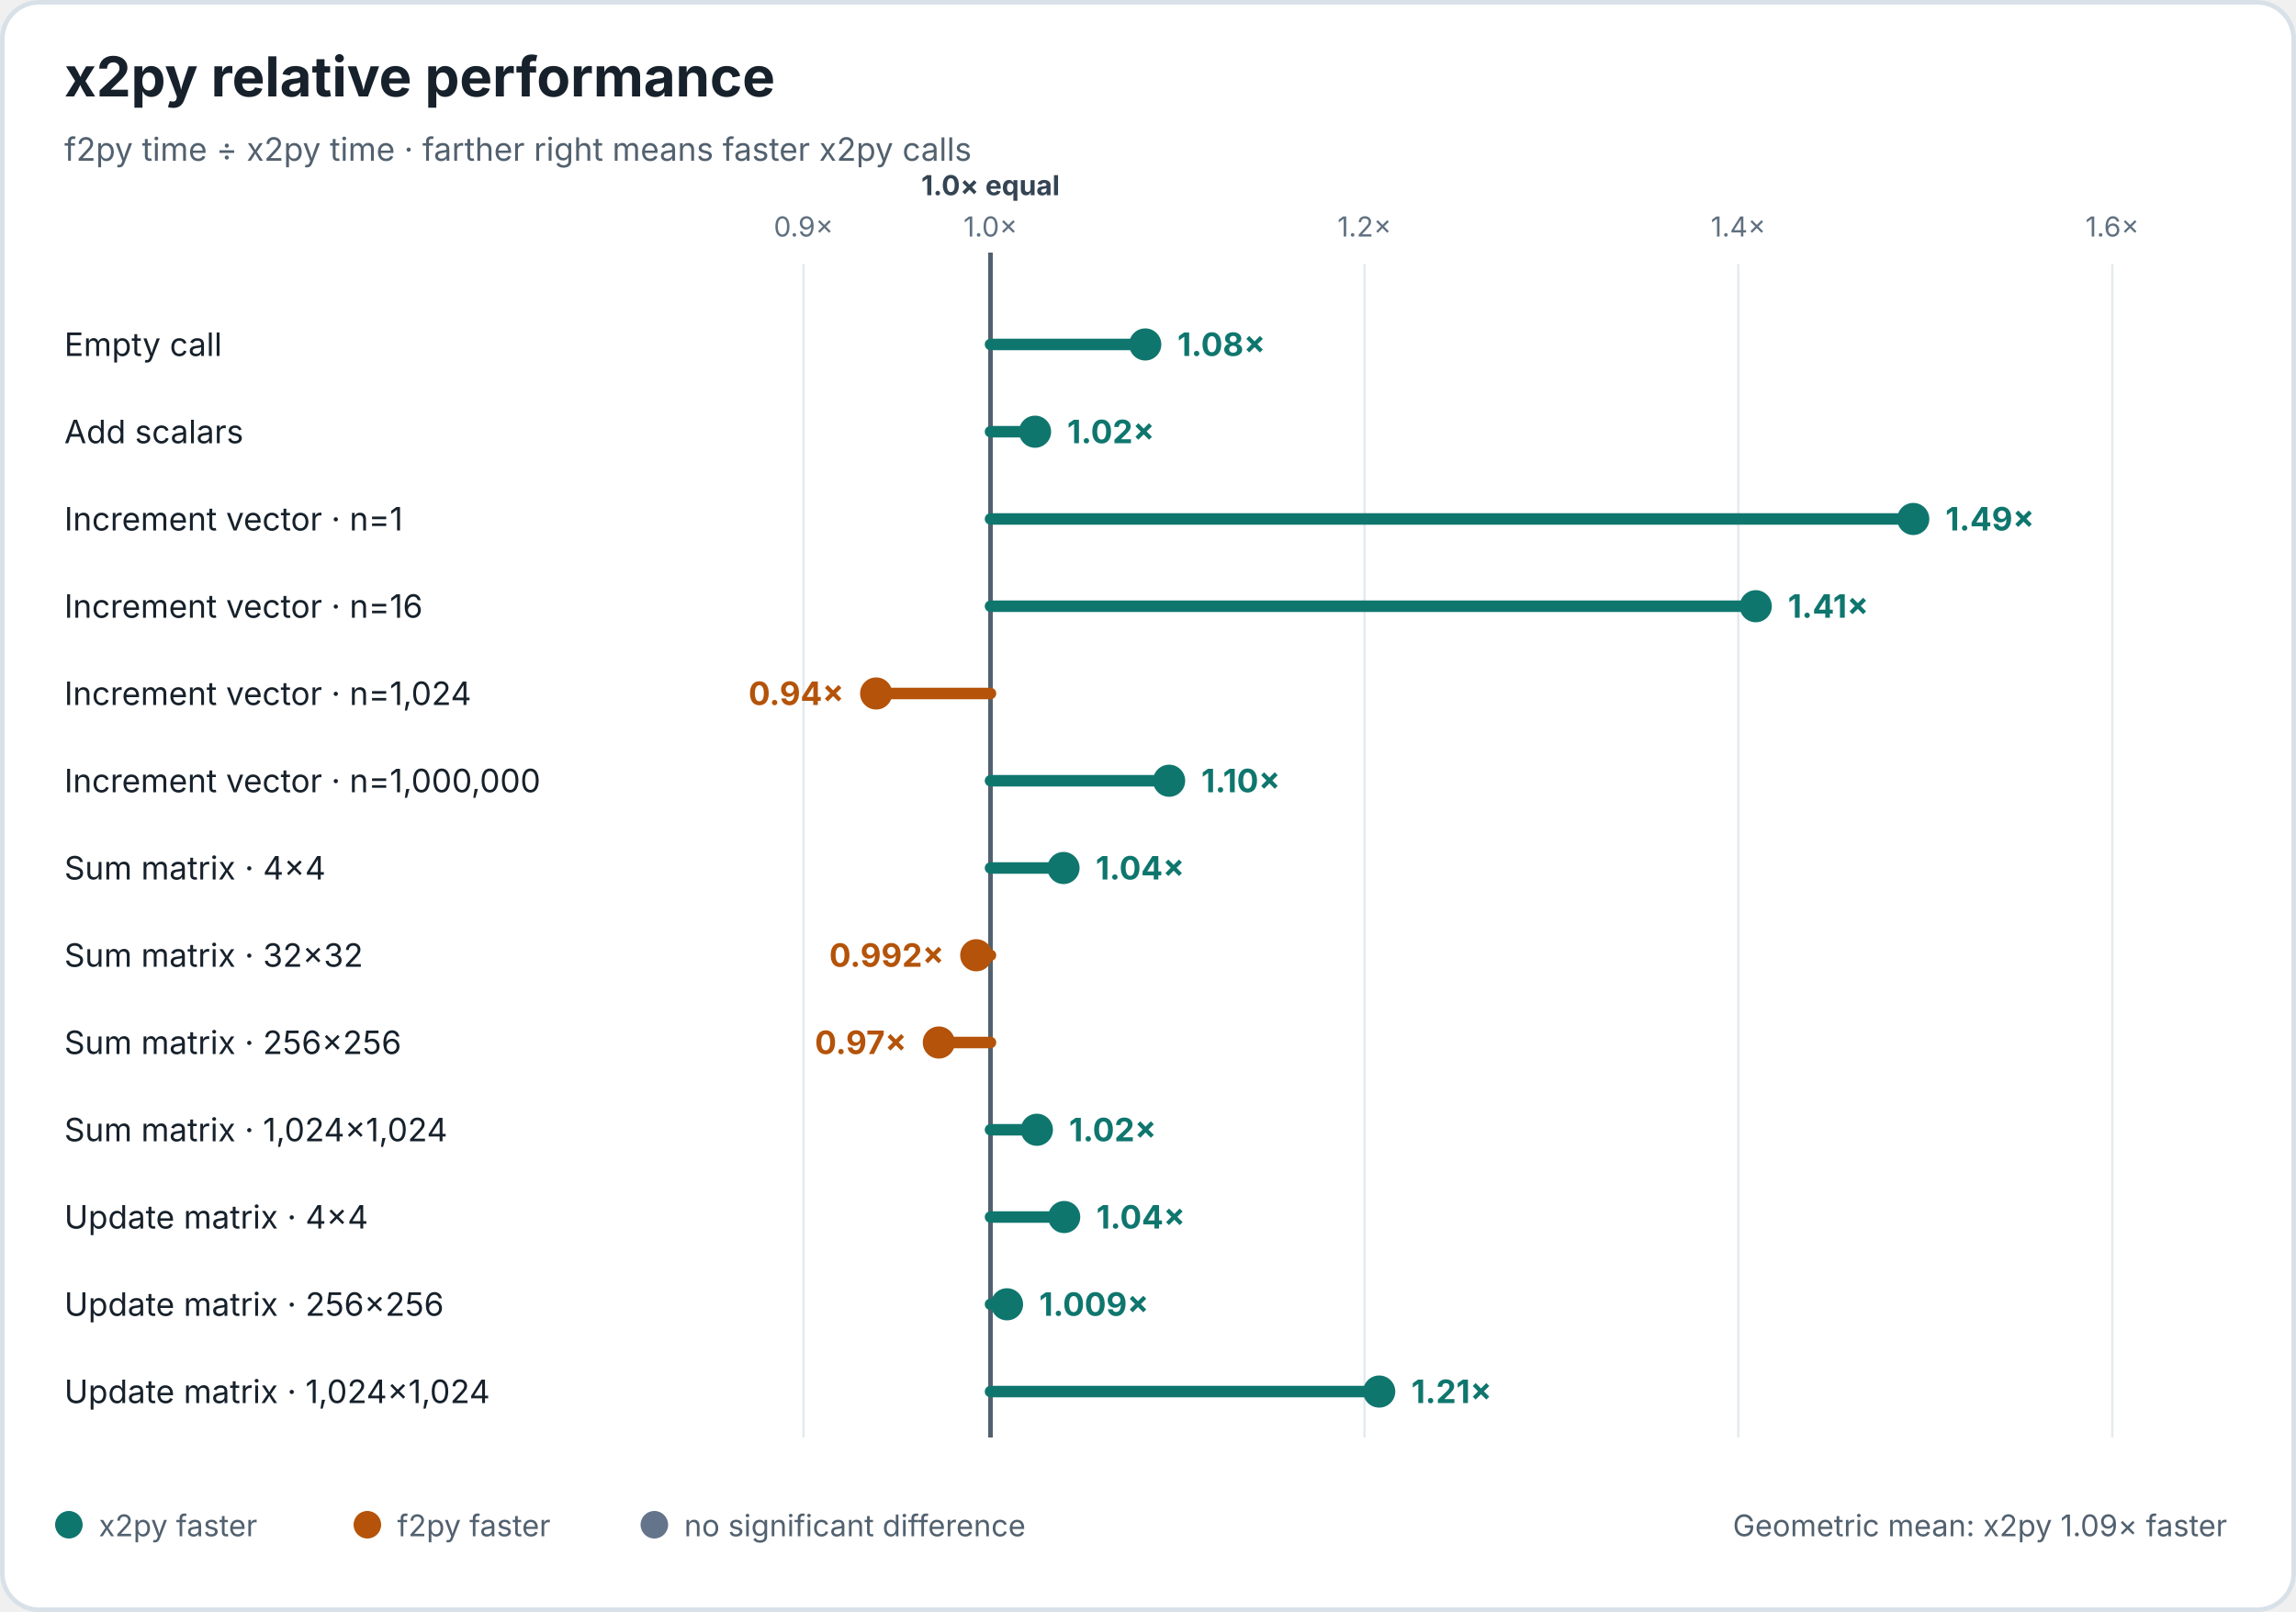
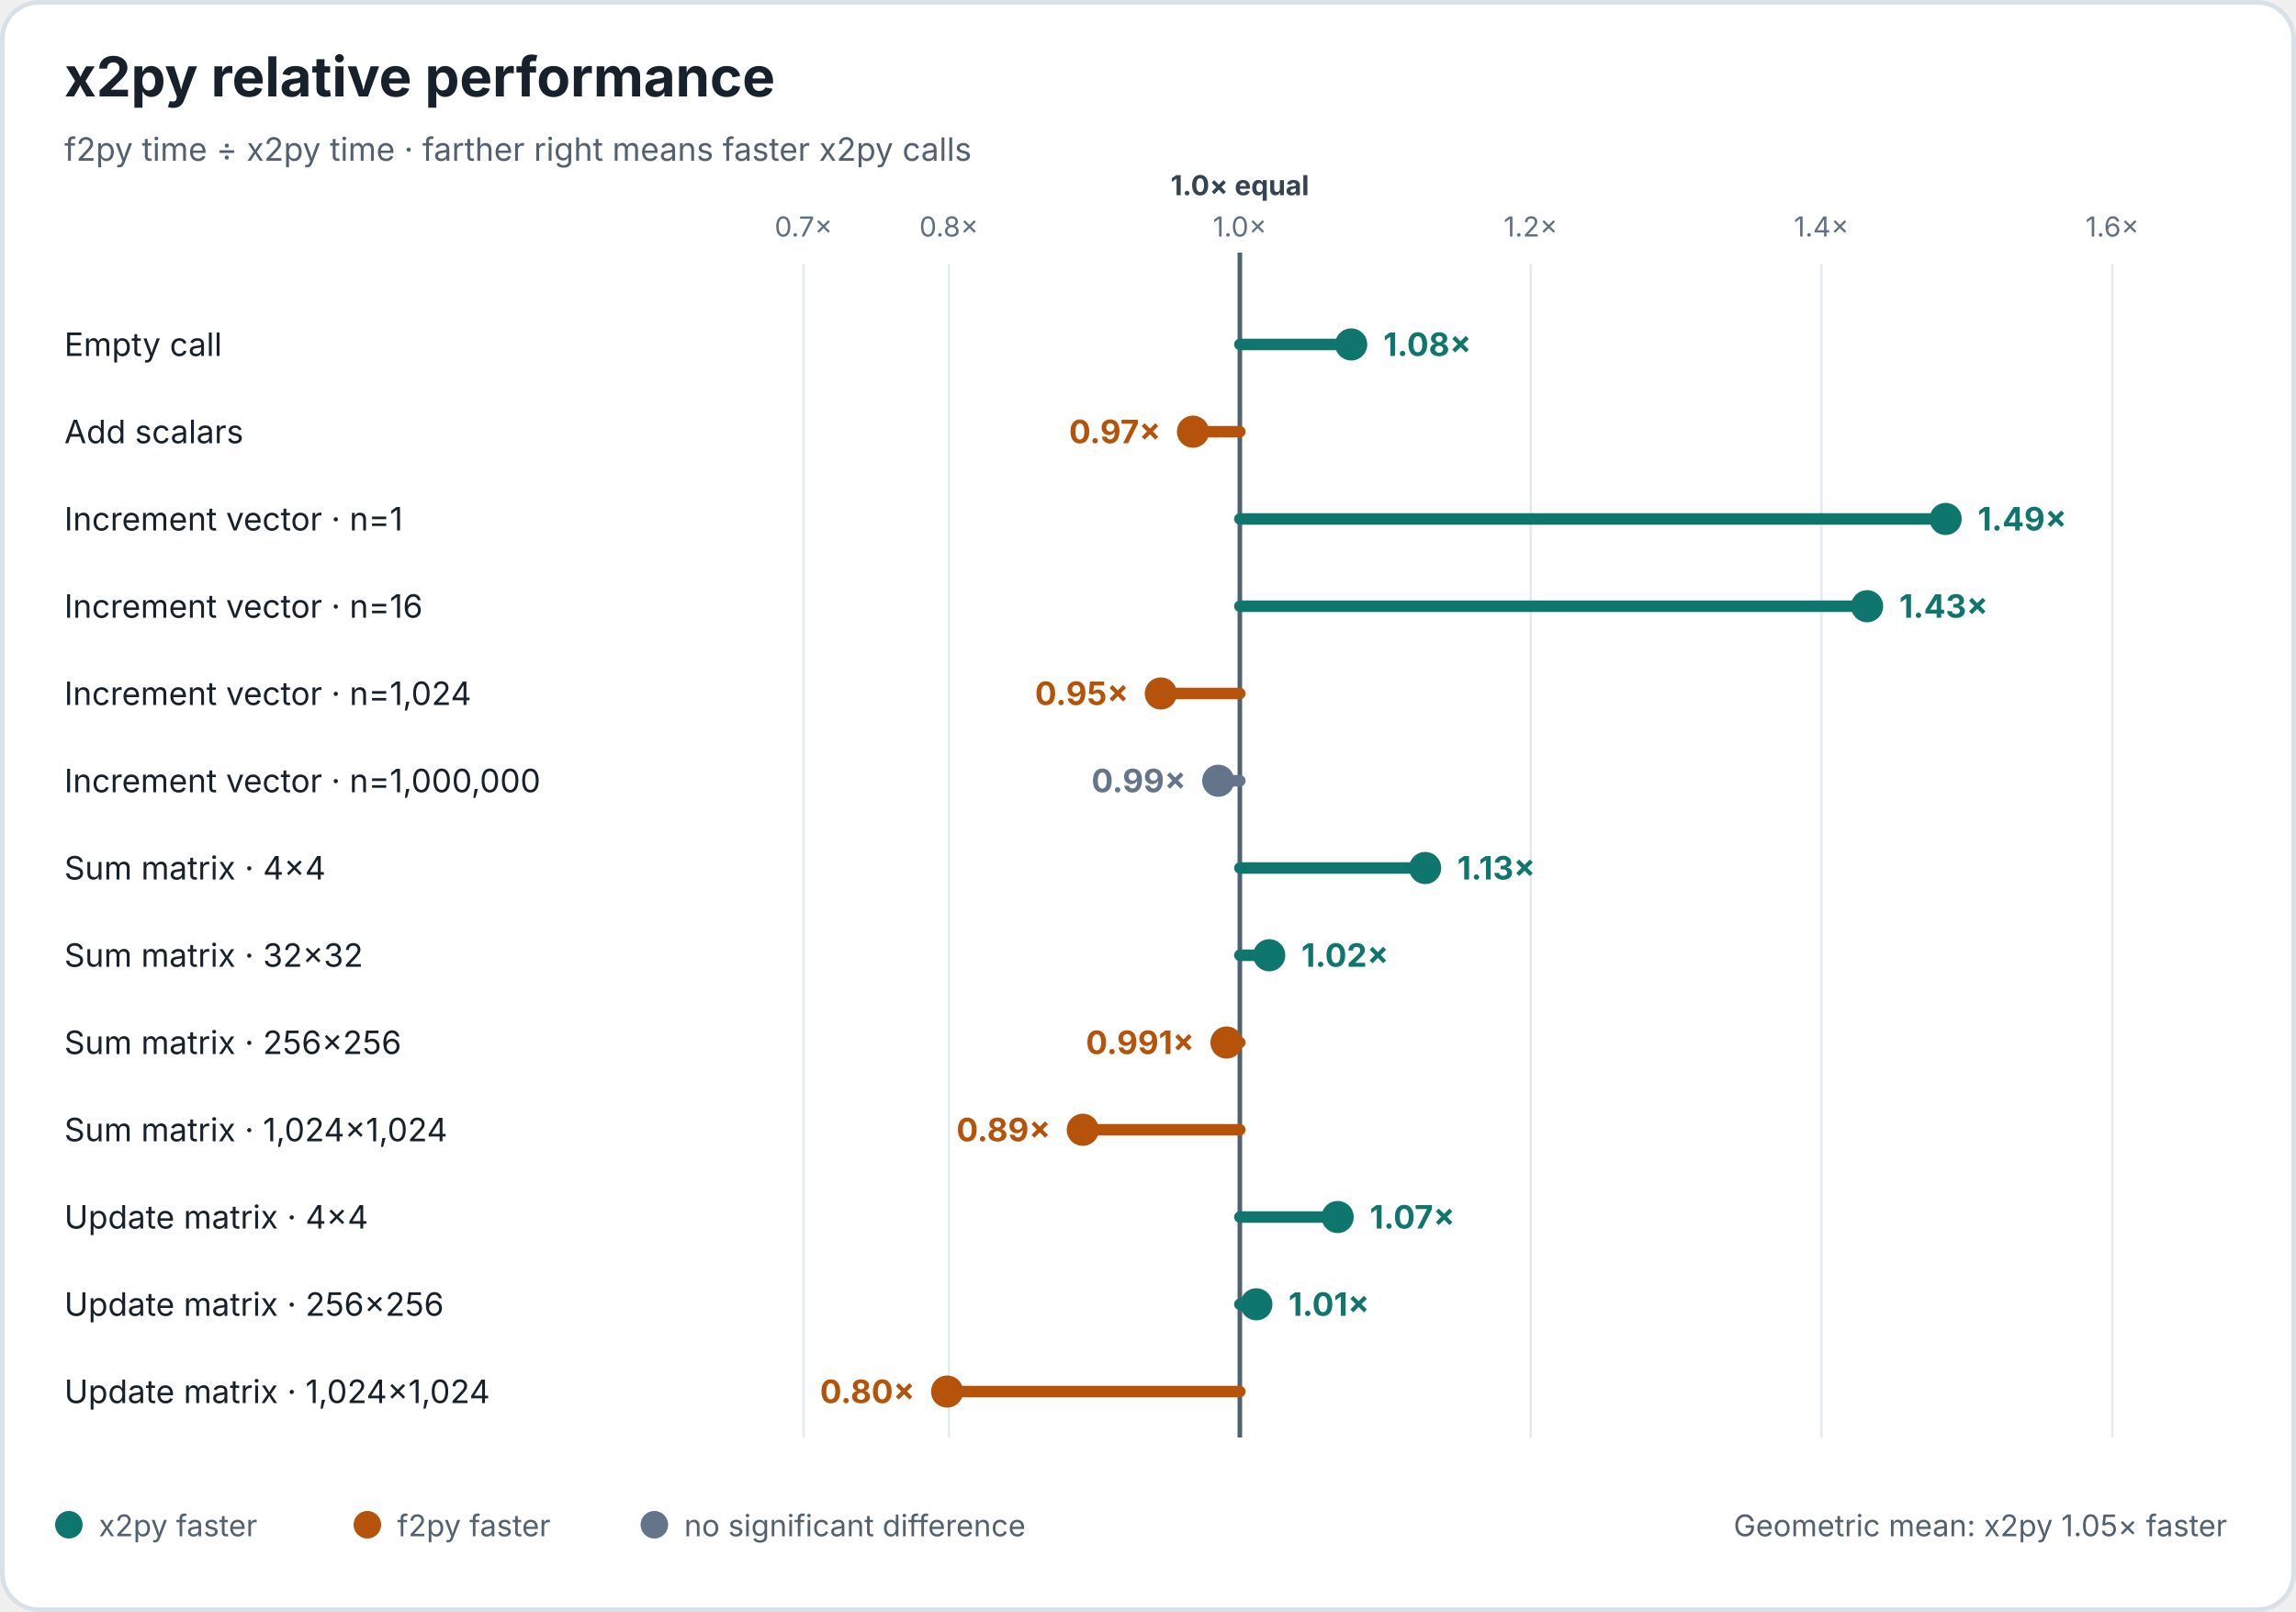
<svg xmlns="http://www.w3.org/2000/svg" viewBox="0 0 1000 702" role="img" aria-labelledby="title description">
  <rect x="1" y="1" width="998" height="700" rx="16" fill="#ffffff" stroke="#d8e1e8" stroke-width="2" />
  <g font-family="Inter, -apple-system, BlinkMacSystemFont, 'Segoe UI', sans-serif" fill="#17212b">
    <text x="28" y="42" font-size="24" font-weight="700">x2py relative performance</text>
    <text x="28" y="70" font-size="14" fill="#52616f">f2py time ÷ x2py time · farther right means faster x2py calls</text>
    <g stroke="#e4eaef" stroke-width="1">
      <line x1="350.0" y1="115" x2="350.0" y2="626" />
-       <line x1="431.4" y1="115" x2="431.4" y2="626" />
-       <line x1="594.3" y1="115" x2="594.3" y2="626" />
-       <line x1="757.1" y1="115" x2="757.1" y2="626" />
+       <line x1="413.3" y1="115" x2="413.3" y2="626" />
+       <line x1="540.0" y1="115" x2="540.0" y2="626" />
+       <line x1="666.7" y1="115" x2="666.7" y2="626" />
+       <line x1="793.3" y1="115" x2="793.3" y2="626" />
      <line x1="920.0" y1="115" x2="920.0" y2="626" />
    </g>
-     <line x1="431.4" y1="110" x2="431.4" y2="626" stroke="#52616f" stroke-width="2" />
+     <line x1="540.0" y1="110" x2="540.0" y2="626" stroke="#52616f" stroke-width="2" />
    <g font-size="12" fill="#607080" text-anchor="middle">
-       <text x="350.0" y="103">0.9×</text>
-       <text x="431.4" y="103">1.0×</text>
-       <text x="594.3" y="103">1.2×</text>
-       <text x="757.1" y="103">1.4×</text>
+       <text x="350.0" y="103">0.7×</text>
+       <text x="413.3" y="103">0.8×</text>
+       <text x="540.0" y="103">1.0×</text>
+       <text x="666.7" y="103">1.2×</text>
+       <text x="793.3" y="103">1.4×</text>
      <text x="920.0" y="103">1.6×</text>
-       <text x="431.4" y="85" font-weight="700" fill="#344453">1.0× equal</text>
+       <text x="540.0" y="85" font-weight="700" fill="#344453">1.0× equal</text>
    </g>
    <g font-size="14">
      <text x="28" y="155">Empty call</text>
-       <line x1="431.4" y1="150" x2="498.8" y2="150" stroke="#0f766e" stroke-width="5" stroke-linecap="round" />
-       <circle cx="498.8" cy="150" r="7" fill="#0f766e" />
-       <text x="512.8" y="155" fill="#0f766e" font-weight="700" text-anchor="start">1.08×</text>
+       <line x1="540.0" y1="150" x2="588.5" y2="150" stroke="#0f766e" stroke-width="5" stroke-linecap="round" />
+       <circle cx="588.5" cy="150" r="7" fill="#0f766e" />
+       <text x="602.5" y="155" fill="#0f766e" font-weight="700" text-anchor="start">1.08×</text>
      <text x="28" y="193">Add scalars</text>
-       <line x1="431.4" y1="188" x2="450.8" y2="188" stroke="#0f766e" stroke-width="5" stroke-linecap="round" />
-       <circle cx="450.8" cy="188" r="7" fill="#0f766e" />
-       <text x="464.8" y="193" fill="#0f766e" font-weight="700" text-anchor="start">1.02×</text>
+       <line x1="519.6" y1="188" x2="540.0" y2="188" stroke="#b45309" stroke-width="5" stroke-linecap="round" />
+       <circle cx="519.6" cy="188" r="7" fill="#b45309" />
+       <text x="505.6" y="193" fill="#b45309" font-weight="700" text-anchor="end">0.97×</text>
      <text x="28" y="231">Increment vector · n=1</text>
-       <line x1="431.4" y1="226" x2="833.3" y2="226" stroke="#0f766e" stroke-width="5" stroke-linecap="round" />
-       <circle cx="833.3" cy="226" r="7" fill="#0f766e" />
-       <text x="847.3" y="231" fill="#0f766e" font-weight="700" text-anchor="start">1.49×</text>
+       <line x1="540.0" y1="226" x2="847.4" y2="226" stroke="#0f766e" stroke-width="5" stroke-linecap="round" />
+       <circle cx="847.4" cy="226" r="7" fill="#0f766e" />
+       <text x="861.4" y="231" fill="#0f766e" font-weight="700" text-anchor="start">1.49×</text>
      <text x="28" y="269">Increment vector · n=16</text>
-       <line x1="431.4" y1="264" x2="764.7" y2="264" stroke="#0f766e" stroke-width="5" stroke-linecap="round" />
-       <circle cx="764.7" cy="264" r="7" fill="#0f766e" />
-       <text x="778.7" y="269" fill="#0f766e" font-weight="700" text-anchor="start">1.41×</text>
+       <line x1="540.0" y1="264" x2="813.2" y2="264" stroke="#0f766e" stroke-width="5" stroke-linecap="round" />
+       <circle cx="813.2" cy="264" r="7" fill="#0f766e" />
+       <text x="827.2" y="269" fill="#0f766e" font-weight="700" text-anchor="start">1.43×</text>
      <text x="28" y="307">Increment vector · n=1,024</text>
-       <line x1="381.6" y1="302" x2="431.4" y2="302" stroke="#b45309" stroke-width="5" stroke-linecap="round" />
-       <circle cx="381.6" cy="302" r="7" fill="#b45309" />
-       <text x="367.6" y="307" fill="#b45309" font-weight="700" text-anchor="end">0.94×</text>
+       <line x1="505.6" y1="302" x2="540.0" y2="302" stroke="#b45309" stroke-width="5" stroke-linecap="round" />
+       <circle cx="505.6" cy="302" r="7" fill="#b45309" />
+       <text x="491.6" y="307" fill="#b45309" font-weight="700" text-anchor="end">0.95×</text>
      <text x="28" y="345">Increment vector · n=1,000,000</text>
-       <line x1="431.4" y1="340" x2="509.2" y2="340" stroke="#0f766e" stroke-width="5" stroke-linecap="round" />
-       <circle cx="509.2" cy="340" r="7" fill="#0f766e" />
-       <text x="523.2" y="345" fill="#0f766e" font-weight="700" text-anchor="start">1.10×</text>
+       <line x1="530.6" y1="340" x2="540.0" y2="340" stroke="#64748b" stroke-width="5" stroke-linecap="round" />
+       <circle cx="530.6" cy="340" r="7" fill="#64748b" />
+       <text x="516.6" y="345" fill="#64748b" font-weight="700" text-anchor="end">0.99×</text>
      <text x="28" y="383">Sum matrix · 4×4</text>
-       <line x1="431.4" y1="378" x2="463.2" y2="378" stroke="#0f766e" stroke-width="5" stroke-linecap="round" />
-       <circle cx="463.2" cy="378" r="7" fill="#0f766e" />
-       <text x="477.2" y="383" fill="#0f766e" font-weight="700" text-anchor="start">1.04×</text>
+       <line x1="540.0" y1="378" x2="620.7" y2="378" stroke="#0f766e" stroke-width="5" stroke-linecap="round" />
+       <circle cx="620.7" cy="378" r="7" fill="#0f766e" />
+       <text x="634.7" y="383" fill="#0f766e" font-weight="700" text-anchor="start">1.13×</text>
      <text x="28" y="421">Sum matrix · 32×32</text>
-       <line x1="425.2" y1="416" x2="431.4" y2="416" stroke="#b45309" stroke-width="5" stroke-linecap="round" />
-       <circle cx="425.2" cy="416" r="7" fill="#b45309" />
-       <text x="411.2" y="421" fill="#b45309" font-weight="700" text-anchor="end">0.992×</text>
+       <line x1="540.0" y1="416" x2="552.8" y2="416" stroke="#0f766e" stroke-width="5" stroke-linecap="round" />
+       <circle cx="552.8" cy="416" r="7" fill="#0f766e" />
+       <text x="566.8" y="421" fill="#0f766e" font-weight="700" text-anchor="start">1.02×</text>
      <text x="28" y="459">Sum matrix · 256×256</text>
-       <line x1="408.9" y1="454" x2="431.4" y2="454" stroke="#b45309" stroke-width="5" stroke-linecap="round" />
-       <circle cx="408.9" cy="454" r="7" fill="#b45309" />
-       <text x="394.9" y="459" fill="#b45309" font-weight="700" text-anchor="end">0.97×</text>
+       <line x1="534.2" y1="454" x2="540.0" y2="454" stroke="#b45309" stroke-width="5" stroke-linecap="round" />
+       <circle cx="534.2" cy="454" r="7" fill="#b45309" />
+       <text x="520.2" y="459" fill="#b45309" font-weight="700" text-anchor="end">0.991×</text>
      <text x="28" y="497">Sum matrix · 1,024×1,024</text>
-       <line x1="431.4" y1="492" x2="451.6" y2="492" stroke="#0f766e" stroke-width="5" stroke-linecap="round" />
-       <circle cx="451.6" cy="492" r="7" fill="#0f766e" />
-       <text x="465.6" y="497" fill="#0f766e" font-weight="700" text-anchor="start">1.02×</text>
+       <line x1="471.6" y1="492" x2="540.0" y2="492" stroke="#b45309" stroke-width="5" stroke-linecap="round" />
+       <circle cx="471.6" cy="492" r="7" fill="#b45309" />
+       <text x="457.6" y="497" fill="#b45309" font-weight="700" text-anchor="end">0.89×</text>
      <text x="28" y="535">Update matrix · 4×4</text>
-       <line x1="431.4" y1="530" x2="463.5" y2="530" stroke="#0f766e" stroke-width="5" stroke-linecap="round" />
-       <circle cx="463.5" cy="530" r="7" fill="#0f766e" />
-       <text x="477.5" y="535" fill="#0f766e" font-weight="700" text-anchor="start">1.04×</text>
+       <line x1="540.0" y1="530" x2="582.6" y2="530" stroke="#0f766e" stroke-width="5" stroke-linecap="round" />
+       <circle cx="582.6" cy="530" r="7" fill="#0f766e" />
+       <text x="596.6" y="535" fill="#0f766e" font-weight="700" text-anchor="start">1.07×</text>
      <text x="28" y="573">Update matrix · 256×256</text>
-       <line x1="431.4" y1="568" x2="438.6" y2="568" stroke="#0f766e" stroke-width="5" stroke-linecap="round" />
-       <circle cx="438.6" cy="568" r="7" fill="#0f766e" />
-       <text x="452.6" y="573" fill="#0f766e" font-weight="700" text-anchor="start">1.009×</text>
+       <line x1="540.0" y1="568" x2="547.2" y2="568" stroke="#0f766e" stroke-width="5" stroke-linecap="round" />
+       <circle cx="547.2" cy="568" r="7" fill="#0f766e" />
+       <text x="561.2" y="573" fill="#0f766e" font-weight="700" text-anchor="start">1.01×</text>
      <text x="28" y="611">Update matrix · 1,024×1,024</text>
-       <line x1="431.4" y1="606" x2="600.7" y2="606" stroke="#0f766e" stroke-width="5" stroke-linecap="round" />
-       <circle cx="600.7" cy="606" r="7" fill="#0f766e" />
-       <text x="614.7" y="611" fill="#0f766e" font-weight="700" text-anchor="start">1.21×</text>
+       <line x1="412.5" y1="606" x2="540.0" y2="606" stroke="#b45309" stroke-width="5" stroke-linecap="round" />
+       <circle cx="412.5" cy="606" r="7" fill="#b45309" />
+       <text x="398.5" y="611" fill="#b45309" font-weight="700" text-anchor="end">0.80×</text>
    </g>
    <g font-size="13">
      <circle cx="30" cy="664" r="6" fill="#0f766e" />
      <text x="43" y="669" fill="#52616f">x2py faster</text>
      <circle cx="160" cy="664" r="6" fill="#b45309" />
      <text x="173" y="669" fill="#52616f">f2py faster</text>
      <circle cx="285" cy="664" r="6" fill="#64748b" />
      <text x="298" y="669" fill="#52616f">no significant difference</text>
-       <text x="970" y="669" text-anchor="end" fill="#52616f">Geometric mean: x2py 1.09× faster</text>
+       <text x="970" y="669" text-anchor="end" fill="#52616f">Geometric mean: x2py 1.05× faster</text>
    </g>
  </g>
</svg>
